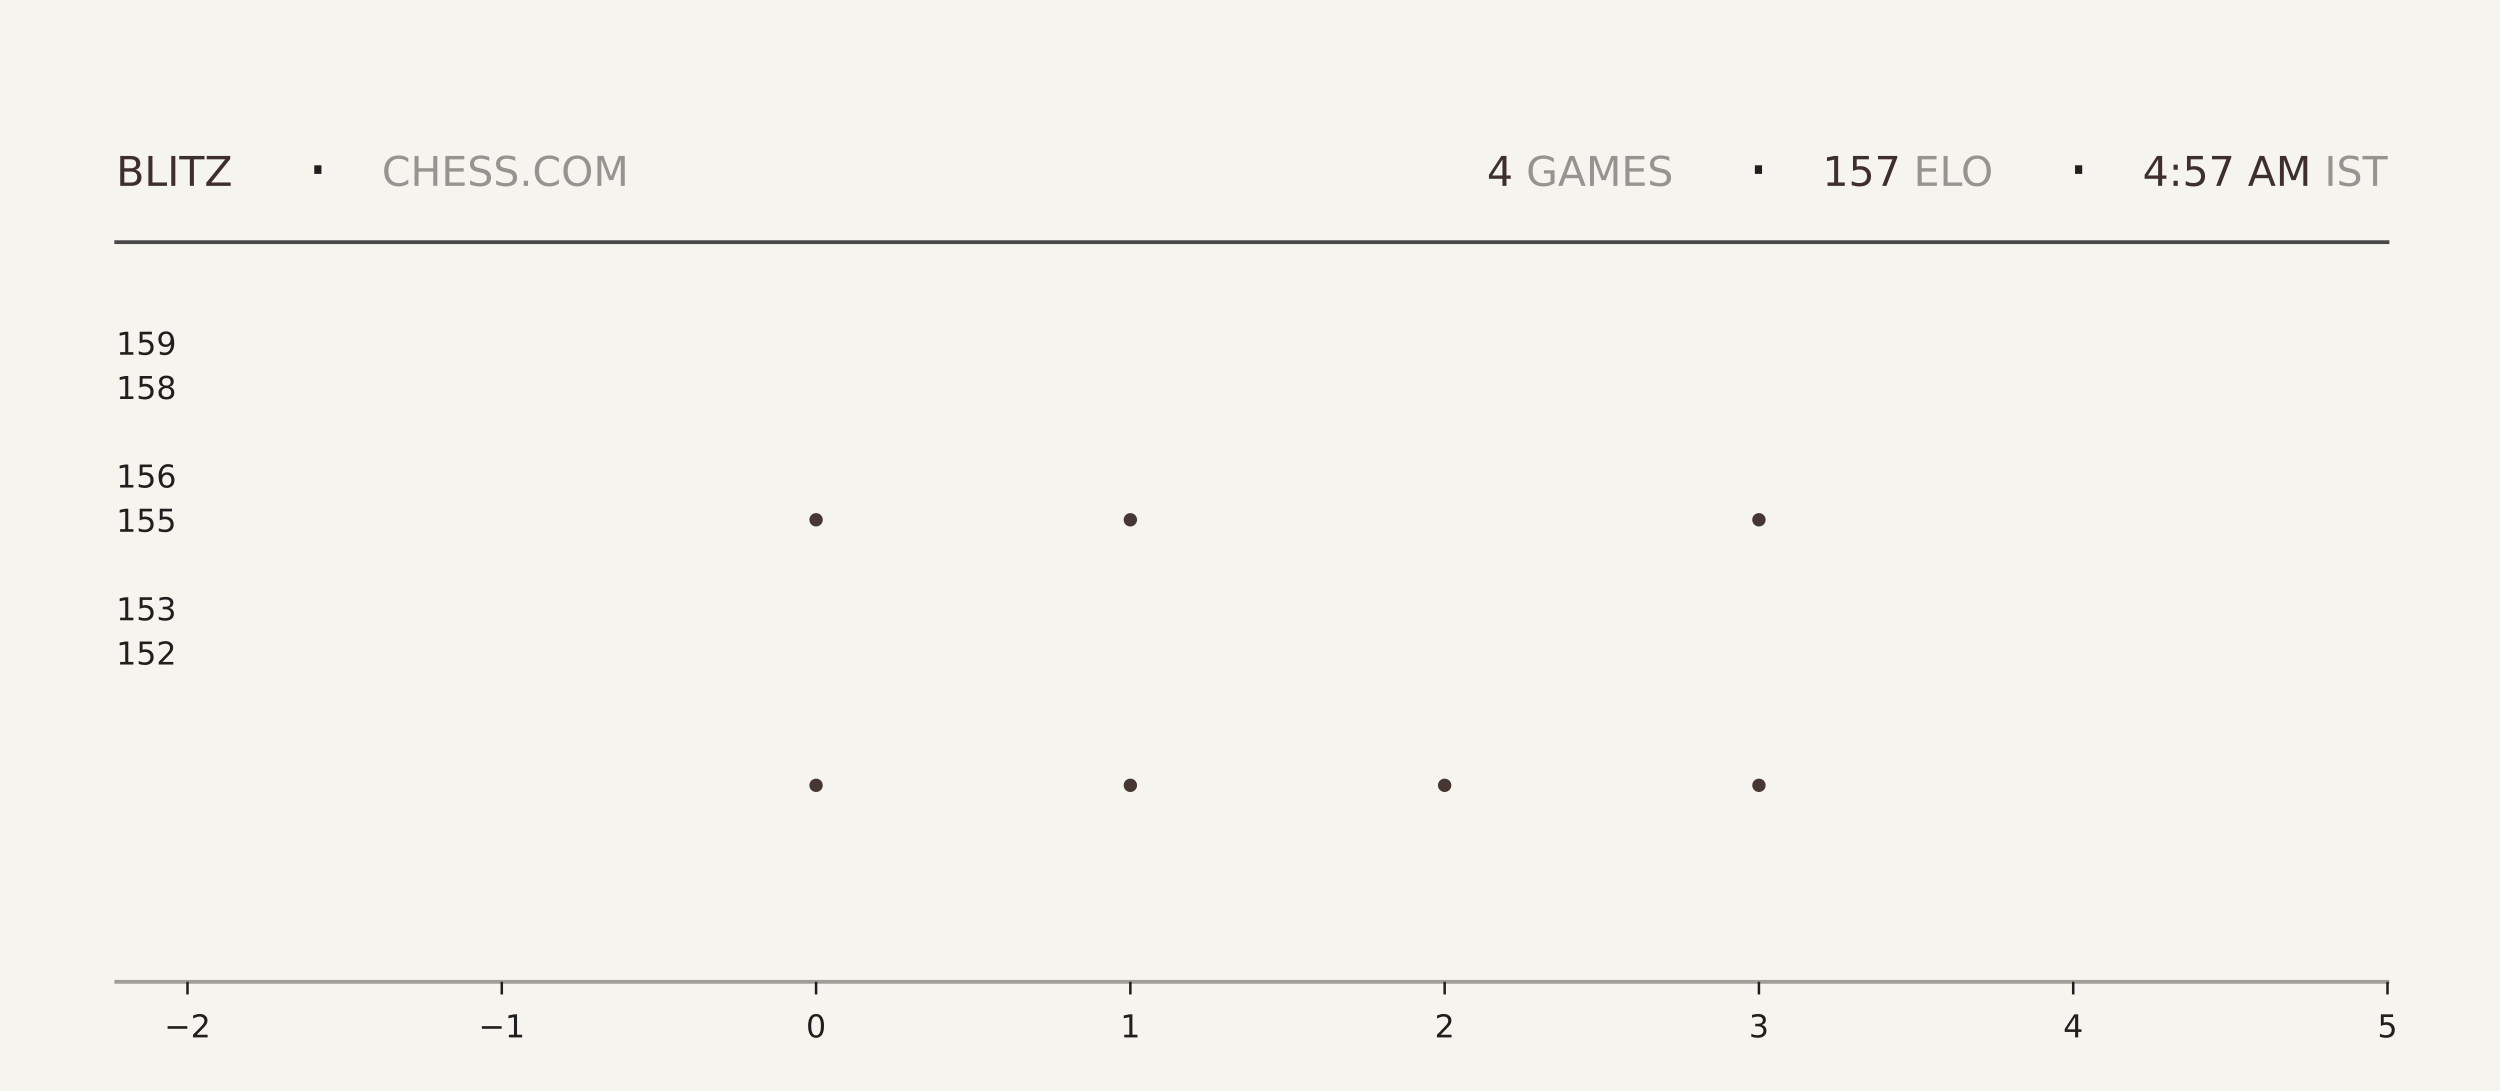
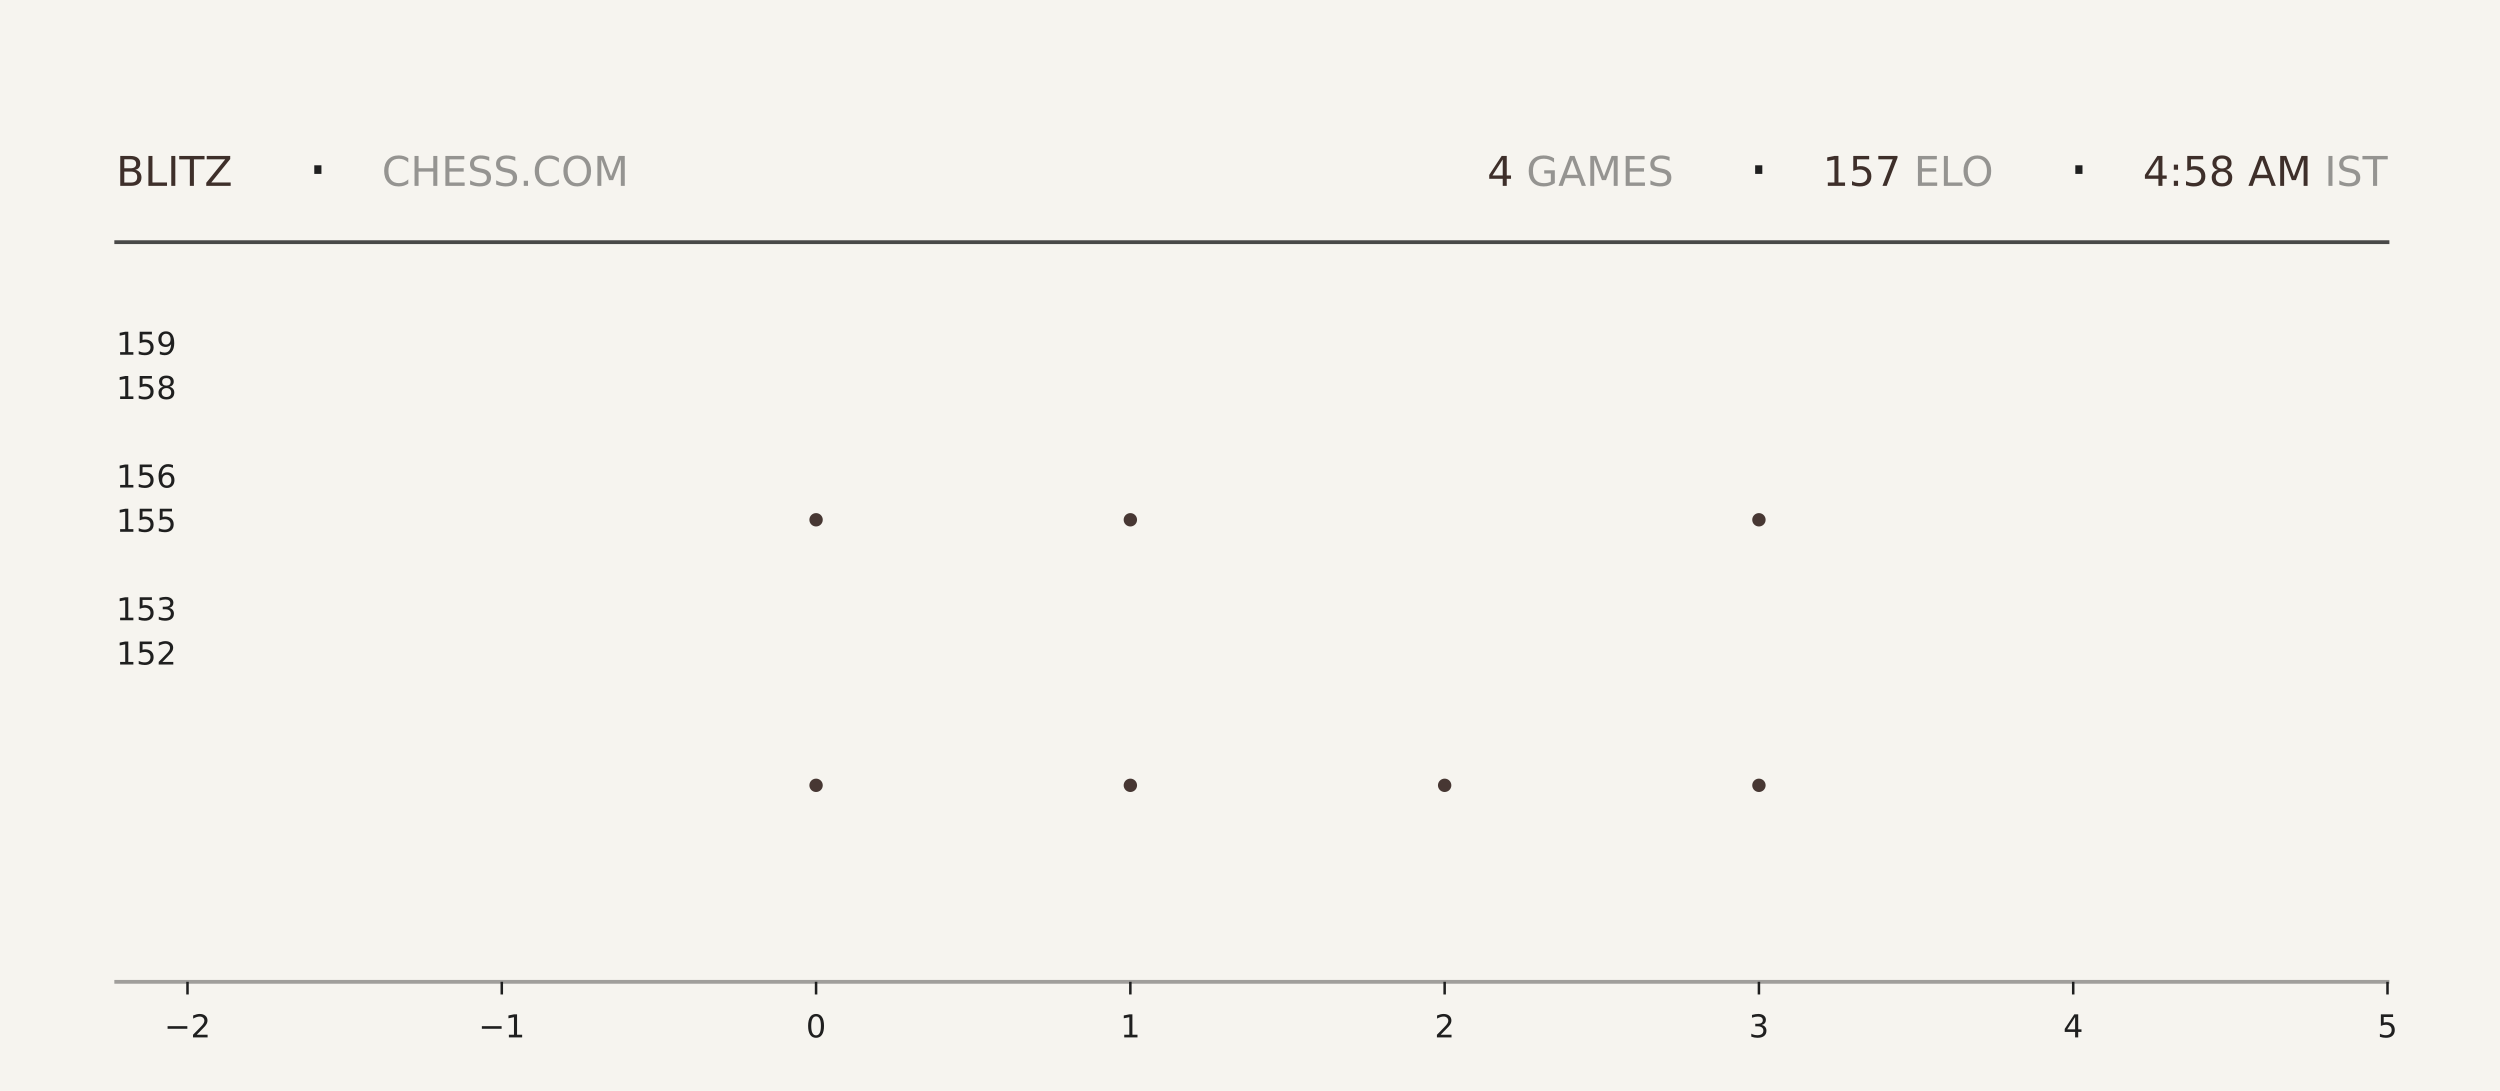
<svg xmlns="http://www.w3.org/2000/svg" xmlns:xlink="http://www.w3.org/1999/xlink" width="792pt" height="345.6pt" viewBox="0 0 792 345.6" version="1.1">
  <defs>
    <style type="text/css">*{stroke-linejoin: round; stroke-linecap: butt}</style>
  </defs>
  <g id="figure_1">
    <g id="patch_1">
      <path d="M 0 345.6  L 792 345.6  L 792 0  L 0 0  z " style="fill: #f6f4ef" />
    </g>
    <g id="axes_1">
      <g id="patch_2">
        <path d="M 59.4 311.04  L 756.36 311.04  L 756.36 103.68  L 59.4 103.68  z " style="fill: #f6f4ef" />
      </g>
      <g id="PathCollection_1">
        <defs>
-           <path id="mae5cc2f4e8" d="M 0 2.121  C 0.563 2.121 1.102 1.898 1.5 1.5  C 1.898 1.102 2.121 0.563 2.121 0  C 2.121 -0.563 1.898 -1.102 1.5 -1.5  C 1.102 -1.898 0.563 -2.121 0 -2.121  C -0.563 -2.121 -1.102 -1.898 -1.5 -1.5  C -1.898 -1.102 -2.121 -0.563 -2.121 0  C -2.121 0.563 -1.898 1.102 -1.5 1.5  C -1.102 1.898 -0.563 2.121 0 2.121  z " />
-         </defs>
-         <g clip-path="url(#pd25058e3bb)">
-           <use xlink:href="#mae5cc2f4e8" x="258.531" y="248.79" style="fill: #3e2f2a; fill-opacity: 0.95" />
-           <use xlink:href="#mae5cc2f4e8" x="258.531" y="164.668" style="fill: #3e2f2a; fill-opacity: 0.95" />
+           <path id="md2a9114b7a" d="M 0 2.121  C 0.563 2.121 1.102 1.898 1.5 1.5  C 1.898 1.102 2.121 0.563 2.121 0  C 2.121 -0.563 1.898 -1.102 1.5 -1.5  C 1.102 -1.898 0.563 -2.121 0 -2.121  C -0.563 -2.121 -1.102 -1.898 -1.5 -1.5  C -1.898 -1.102 -2.121 -0.563 -2.121 0  C -2.121 0.563 -1.898 1.102 -1.5 1.5  C -1.102 1.898 -0.563 2.121 0 2.121  z " />
+         </defs>
+         <g clip-path="url(#pe351874766)">
+           <use xlink:href="#md2a9114b7a" x="258.531" y="248.79" style="fill: #3e2f2a; fill-opacity: 0.95" />
+           <use xlink:href="#md2a9114b7a" x="258.531" y="164.668" style="fill: #3e2f2a; fill-opacity: 0.95" />
        </g>
      </g>
      <g id="PathCollection_2">
-         <g clip-path="url(#pd25058e3bb)">
-           <use xlink:href="#mae5cc2f4e8" x="358.097" y="248.79" style="fill: #3e2f2a; fill-opacity: 0.95" />
-           <use xlink:href="#mae5cc2f4e8" x="358.097" y="164.668" style="fill: #3e2f2a; fill-opacity: 0.95" />
-           <use xlink:href="#mae5cc2f4e8" x="358.097" y="80.547" style="fill: #3e2f2a; fill-opacity: 0.95" />
+         <g clip-path="url(#pe351874766)">
+           <use xlink:href="#md2a9114b7a" x="358.097" y="248.79" style="fill: #3e2f2a; fill-opacity: 0.95" />
+           <use xlink:href="#md2a9114b7a" x="358.097" y="164.668" style="fill: #3e2f2a; fill-opacity: 0.95" />
+           <use xlink:href="#md2a9114b7a" x="358.097" y="80.547" style="fill: #3e2f2a; fill-opacity: 0.95" />
        </g>
      </g>
      <g id="PathCollection_3">
-         <g clip-path="url(#pd25058e3bb)">
-           <use xlink:href="#mae5cc2f4e8" x="457.663" y="248.79" style="fill: #3e2f2a; fill-opacity: 0.95" />
+         <g clip-path="url(#pe351874766)">
+           <use xlink:href="#md2a9114b7a" x="457.663" y="248.79" style="fill: #3e2f2a; fill-opacity: 0.95" />
        </g>
      </g>
      <g id="PathCollection_4">
-         <g clip-path="url(#pd25058e3bb)">
-           <use xlink:href="#mae5cc2f4e8" x="557.229" y="248.79" style="fill: #3e2f2a; fill-opacity: 0.95" />
-           <use xlink:href="#mae5cc2f4e8" x="557.229" y="164.668" style="fill: #3e2f2a; fill-opacity: 0.95" />
-           <use xlink:href="#mae5cc2f4e8" x="557.229" y="80.547" style="fill: #3e2f2a; fill-opacity: 0.95" />
+         <g clip-path="url(#pe351874766)">
+           <use xlink:href="#md2a9114b7a" x="557.229" y="248.79" style="fill: #3e2f2a; fill-opacity: 0.95" />
+           <use xlink:href="#md2a9114b7a" x="557.229" y="164.668" style="fill: #3e2f2a; fill-opacity: 0.95" />
+           <use xlink:href="#md2a9114b7a" x="557.229" y="80.547" style="fill: #3e2f2a; fill-opacity: 0.95" />
        </g>
      </g>
      <g id="matplotlib.axis_1">
        <g id="xtick_1">
          <g id="line2d_1">
            <defs>
-               <path id="m220e42a709" d="M 0 0  L 0 4  " style="stroke: #1f1f1f; stroke-width: 0.8" />
+               <path id="m1682ea463a" d="M 0 0  L 0 4  " style="stroke: #1f1f1f; stroke-width: 0.8" />
            </defs>
            <g>
-               <use xlink:href="#m220e42a709" x="59.4" y="311.04" style="fill: #1f1f1f; stroke: #1f1f1f; stroke-width: 0.8" />
+               <use xlink:href="#m1682ea463a" x="59.4" y="311.04" style="fill: #1f1f1f; stroke: #1f1f1f; stroke-width: 0.8" />
            </g>
          </g>
          <g id="text_1">
            <g style="fill: #1f1f1f" transform="translate(52.02891 328.6384) scale(0.1 -0.1)">
              <defs>
                <path id="DejaVuSans-2212" d="M 678 2272  L 4684 2272  L 4684 1741  L 678 1741  L 678 2272  z " transform="scale(0.015625)" />
                <path id="DejaVuSans-32" d="M 1228 531  L 3431 531  L 3431 0  L 469 0  L 469 531  Q 828 903 1448 1529  Q 2069 2156 2228 2338  Q 2531 2678 2651 2914  Q 2772 3150 2772 3378  Q 2772 3750 2511 3984  Q 2250 4219 1831 4219  Q 1534 4219 1204 4116  Q 875 4013 500 3803  L 500 4441  Q 881 4594 1212 4672  Q 1544 4750 1819 4750  Q 2544 4750 2975 4387  Q 3406 4025 3406 3419  Q 3406 3131 3298 2873  Q 3191 2616 2906 2266  Q 2828 2175 2409 1742  Q 1991 1309 1228 531  z " transform="scale(0.015625)" />
              </defs>
              <use xlink:href="#DejaVuSans-2212" />
              <use xlink:href="#DejaVuSans-32" transform="translate(83.78906 0)" />
            </g>
          </g>
        </g>
        <g id="xtick_2">
          <g id="line2d_2">
            <g>
-               <use xlink:href="#m220e42a709" x="158.966" y="311.04" style="fill: #1f1f1f; stroke: #1f1f1f; stroke-width: 0.8" />
+               <use xlink:href="#m1682ea463a" x="158.966" y="311.04" style="fill: #1f1f1f; stroke: #1f1f1f; stroke-width: 0.8" />
            </g>
          </g>
          <g id="text_2">
            <g style="fill: #1f1f1f" transform="translate(151.5946 328.6384) scale(0.1 -0.1)">
              <defs>
                <path id="DejaVuSans-31" d="M 794 531  L 1825 531  L 1825 4091  L 703 3866  L 703 4441  L 1819 4666  L 2450 4666  L 2450 531  L 3481 531  L 3481 0  L 794 0  L 794 531  z " transform="scale(0.015625)" />
              </defs>
              <use xlink:href="#DejaVuSans-2212" />
              <use xlink:href="#DejaVuSans-31" transform="translate(83.78906 0)" />
            </g>
          </g>
        </g>
        <g id="xtick_3">
          <g id="line2d_3">
            <g>
-               <use xlink:href="#m220e42a709" x="258.531" y="311.04" style="fill: #1f1f1f; stroke: #1f1f1f; stroke-width: 0.8" />
+               <use xlink:href="#m1682ea463a" x="258.531" y="311.04" style="fill: #1f1f1f; stroke: #1f1f1f; stroke-width: 0.8" />
            </g>
          </g>
          <g id="text_3">
            <g style="fill: #1f1f1f" transform="translate(255.3502 328.6384) scale(0.1 -0.1)">
              <defs>
                <path id="DejaVuSans-30" d="M 2034 4250  Q 1547 4250 1301 3770  Q 1056 3291 1056 2328  Q 1056 1369 1301 889  Q 1547 409 2034 409  Q 2525 409 2770 889  Q 3016 1369 3016 2328  Q 3016 3291 2770 3770  Q 2525 4250 2034 4250  z M 2034 4750  Q 2819 4750 3233 4129  Q 3647 3509 3647 2328  Q 3647 1150 3233 529  Q 2819 -91 2034 -91  Q 1250 -91 836 529  Q 422 1150 422 2328  Q 422 3509 836 4129  Q 1250 4750 2034 4750  z " transform="scale(0.015625)" />
              </defs>
              <use xlink:href="#DejaVuSans-30" />
            </g>
          </g>
        </g>
        <g id="xtick_4">
          <g id="line2d_4">
            <g>
-               <use xlink:href="#m220e42a709" x="358.097" y="311.04" style="fill: #1f1f1f; stroke: #1f1f1f; stroke-width: 0.8" />
+               <use xlink:href="#m1682ea463a" x="358.097" y="311.04" style="fill: #1f1f1f; stroke: #1f1f1f; stroke-width: 0.8" />
            </g>
          </g>
          <g id="text_4">
            <g style="fill: #1f1f1f" transform="translate(354.9159 328.6384) scale(0.1 -0.1)">
              <use xlink:href="#DejaVuSans-31" />
            </g>
          </g>
        </g>
        <g id="xtick_5">
          <g id="line2d_5">
            <g>
-               <use xlink:href="#m220e42a709" x="457.663" y="311.04" style="fill: #1f1f1f; stroke: #1f1f1f; stroke-width: 0.8" />
+               <use xlink:href="#m1682ea463a" x="457.663" y="311.04" style="fill: #1f1f1f; stroke: #1f1f1f; stroke-width: 0.8" />
            </g>
          </g>
          <g id="text_5">
            <g style="fill: #1f1f1f" transform="translate(454.4816 328.6384) scale(0.1 -0.1)">
              <use xlink:href="#DejaVuSans-32" />
            </g>
          </g>
        </g>
        <g id="xtick_6">
          <g id="line2d_6">
            <g>
-               <use xlink:href="#m220e42a709" x="557.229" y="311.04" style="fill: #1f1f1f; stroke: #1f1f1f; stroke-width: 0.8" />
+               <use xlink:href="#m1682ea463a" x="557.229" y="311.04" style="fill: #1f1f1f; stroke: #1f1f1f; stroke-width: 0.8" />
            </g>
          </g>
          <g id="text_6">
            <g style="fill: #1f1f1f" transform="translate(554.0473 328.6384) scale(0.1 -0.1)">
              <defs>
                <path id="DejaVuSans-33" d="M 2597 2516  Q 3050 2419 3304 2112  Q 3559 1806 3559 1356  Q 3559 666 3084 287  Q 2609 -91 1734 -91  Q 1441 -91 1130 -33  Q 819 25 488 141  L 488 750  Q 750 597 1062 519  Q 1375 441 1716 441  Q 2309 441 2620 675  Q 2931 909 2931 1356  Q 2931 1769 2642 2001  Q 2353 2234 1838 2234  L 1294 2234  L 1294 2753  L 1863 2753  Q 2328 2753 2575 2939  Q 2822 3125 2822 3475  Q 2822 3834 2567 4026  Q 2313 4219 1838 4219  Q 1578 4219 1281 4162  Q 984 4106 628 3988  L 628 4550  Q 988 4650 1302 4700  Q 1616 4750 1894 4750  Q 2613 4750 3031 4423  Q 3450 4097 3450 3541  Q 3450 3153 3228 2886  Q 3006 2619 2597 2516  z " transform="scale(0.015625)" />
              </defs>
              <use xlink:href="#DejaVuSans-33" />
            </g>
          </g>
        </g>
        <g id="xtick_7">
          <g id="line2d_7">
            <g>
-               <use xlink:href="#m220e42a709" x="656.794" y="311.04" style="fill: #1f1f1f; stroke: #1f1f1f; stroke-width: 0.8" />
+               <use xlink:href="#m1682ea463a" x="656.794" y="311.04" style="fill: #1f1f1f; stroke: #1f1f1f; stroke-width: 0.8" />
            </g>
          </g>
          <g id="text_7">
            <g style="fill: #1f1f1f" transform="translate(653.613 328.6384) scale(0.1 -0.1)">
              <defs>
                <path id="DejaVuSans-34" d="M 2419 4116  L 825 1625  L 2419 1625  L 2419 4116  z M 2253 4666  L 3047 4666  L 3047 1625  L 3713 1625  L 3713 1100  L 3047 1100  L 3047 0  L 2419 0  L 2419 1100  L 313 1100  L 313 1709  L 2253 4666  z " transform="scale(0.015625)" />
              </defs>
              <use xlink:href="#DejaVuSans-34" />
            </g>
          </g>
        </g>
        <g id="xtick_8">
          <g id="line2d_8">
            <g>
-               <use xlink:href="#m220e42a709" x="756.36" y="311.04" style="fill: #1f1f1f; stroke: #1f1f1f; stroke-width: 0.8" />
+               <use xlink:href="#m1682ea463a" x="756.36" y="311.04" style="fill: #1f1f1f; stroke: #1f1f1f; stroke-width: 0.8" />
            </g>
          </g>
          <g id="text_8">
            <g style="fill: #1f1f1f" transform="translate(753.1788 328.6384) scale(0.1 -0.1)">
              <defs>
                <path id="DejaVuSans-35" d="M 691 4666  L 3169 4666  L 3169 4134  L 1269 4134  L 1269 2991  Q 1406 3038 1543 3061  Q 1681 3084 1819 3084  Q 2600 3084 3056 2656  Q 3513 2228 3513 1497  Q 3513 744 3044 326  Q 2575 -91 1722 -91  Q 1428 -91 1123 -41  Q 819 9 494 109  L 494 744  Q 775 591 1075 516  Q 1375 441 1709 441  Q 2250 441 2565 725  Q 2881 1009 2881 1497  Q 2881 1984 2565 2268  Q 2250 2553 1709 2553  Q 1456 2553 1204 2497  Q 953 2441 691 2322  L 691 4666  z " transform="scale(0.015625)" />
              </defs>
              <use xlink:href="#DejaVuSans-35" />
            </g>
          </g>
        </g>
      </g>
      <g id="matplotlib.axis_2">
        <g id="ytick_1">
          <g id="line2d_9" />
          <g id="text_9">
            <g style="fill: #1f1f1f" transform="translate(36.8125 210.5283) scale(0.1 -0.1)">
              <use xlink:href="#DejaVuSans-31" />
              <use xlink:href="#DejaVuSans-35" transform="translate(63.62305 0)" />
              <use xlink:href="#DejaVuSans-32" transform="translate(127.2461 0)" />
            </g>
          </g>
        </g>
        <g id="ytick_2">
          <g id="line2d_10" />
          <g id="text_10">
            <g style="fill: #1f1f1f" transform="translate(36.8125 196.508) scale(0.1 -0.1)">
              <use xlink:href="#DejaVuSans-31" />
              <use xlink:href="#DejaVuSans-35" transform="translate(63.62305 0)" />
              <use xlink:href="#DejaVuSans-33" transform="translate(127.2461 0)" />
            </g>
          </g>
        </g>
        <g id="ytick_3">
          <g id="line2d_11" />
          <g id="text_11">
            <g style="fill: #1f1f1f" transform="translate(36.8125 168.4675) scale(0.1 -0.1)">
              <use xlink:href="#DejaVuSans-31" />
              <use xlink:href="#DejaVuSans-35" transform="translate(63.62305 0)" />
              <use xlink:href="#DejaVuSans-35" transform="translate(127.2461 0)" />
            </g>
          </g>
        </g>
        <g id="ytick_4">
          <g id="line2d_12" />
          <g id="text_12">
            <g style="fill: #1f1f1f" transform="translate(36.8125 154.4472) scale(0.1 -0.1)">
              <defs>
                <path id="DejaVuSans-36" d="M 2113 2584  Q 1688 2584 1439 2293  Q 1191 2003 1191 1497  Q 1191 994 1439 701  Q 1688 409 2113 409  Q 2538 409 2786 701  Q 3034 994 3034 1497  Q 3034 2003 2786 2293  Q 2538 2584 2113 2584  z M 3366 4563  L 3366 3988  Q 3128 4100 2886 4159  Q 2644 4219 2406 4219  Q 1781 4219 1451 3797  Q 1122 3375 1075 2522  Q 1259 2794 1537 2939  Q 1816 3084 2150 3084  Q 2853 3084 3261 2657  Q 3669 2231 3669 1497  Q 3669 778 3244 343  Q 2819 -91 2113 -91  Q 1303 -91 875 529  Q 447 1150 447 2328  Q 447 3434 972 4092  Q 1497 4750 2381 4750  Q 2619 4750 2861 4703  Q 3103 4656 3366 4563  z " transform="scale(0.015625)" />
              </defs>
              <use xlink:href="#DejaVuSans-31" />
              <use xlink:href="#DejaVuSans-35" transform="translate(63.62305 0)" />
              <use xlink:href="#DejaVuSans-36" transform="translate(127.2461 0)" />
            </g>
          </g>
        </g>
        <g id="ytick_5">
          <g id="line2d_13" />
          <g id="text_13">
            <g style="fill: #1f1f1f" transform="translate(36.8125 126.4066) scale(0.1 -0.1)">
              <defs>
                <path id="DejaVuSans-38" d="M 2034 2216  Q 1584 2216 1326 1975  Q 1069 1734 1069 1313  Q 1069 891 1326 650  Q 1584 409 2034 409  Q 2484 409 2743 651  Q 3003 894 3003 1313  Q 3003 1734 2745 1975  Q 2488 2216 2034 2216  z M 1403 2484  Q 997 2584 770 2862  Q 544 3141 544 3541  Q 544 4100 942 4425  Q 1341 4750 2034 4750  Q 2731 4750 3128 4425  Q 3525 4100 3525 3541  Q 3525 3141 3298 2862  Q 3072 2584 2669 2484  Q 3125 2378 3379 2068  Q 3634 1759 3634 1313  Q 3634 634 3220 271  Q 2806 -91 2034 -91  Q 1263 -91 848 271  Q 434 634 434 1313  Q 434 1759 690 2068  Q 947 2378 1403 2484  z M 1172 3481  Q 1172 3119 1398 2916  Q 1625 2713 2034 2713  Q 2441 2713 2670 2916  Q 2900 3119 2900 3481  Q 2900 3844 2670 4047  Q 2441 4250 2034 4250  Q 1625 4250 1398 4047  Q 1172 3844 1172 3481  z " transform="scale(0.015625)" />
              </defs>
              <use xlink:href="#DejaVuSans-31" />
              <use xlink:href="#DejaVuSans-35" transform="translate(63.62305 0)" />
              <use xlink:href="#DejaVuSans-38" transform="translate(127.2461 0)" />
            </g>
          </g>
        </g>
        <g id="ytick_6">
          <g id="line2d_14" />
          <g id="text_14">
            <g style="fill: #1f1f1f" transform="translate(36.8125 112.3863) scale(0.1 -0.1)">
              <defs>
                <path id="DejaVuSans-39" d="M 703 97  L 703 672  Q 941 559 1184 500  Q 1428 441 1663 441  Q 2288 441 2617 861  Q 2947 1281 2994 2138  Q 2813 1869 2534 1725  Q 2256 1581 1919 1581  Q 1219 1581 811 2004  Q 403 2428 403 3163  Q 403 3881 828 4315  Q 1253 4750 1959 4750  Q 2769 4750 3195 4129  Q 3622 3509 3622 2328  Q 3622 1225 3098 567  Q 2575 -91 1691 -91  Q 1453 -91 1209 -44  Q 966 3 703 97  z M 1959 2075  Q 2384 2075 2632 2365  Q 2881 2656 2881 3163  Q 2881 3666 2632 3958  Q 2384 4250 1959 4250  Q 1534 4250 1286 3958  Q 1038 3666 1038 3163  Q 1038 2656 1286 2365  Q 1534 2075 1959 2075  z " transform="scale(0.015625)" />
              </defs>
              <use xlink:href="#DejaVuSans-31" />
              <use xlink:href="#DejaVuSans-35" transform="translate(63.62305 0)" />
              <use xlink:href="#DejaVuSans-39" transform="translate(127.2461 0)" />
            </g>
          </g>
        </g>
      </g>
    </g>
    <g id="line2d_15">
      <path d="M 36.82 76.723  L 756.36 76.723  " style="fill: none; stroke: #1f1f1f; stroke-opacity: 0.8; stroke-width: 1.2; stroke-linecap: square" />
    </g>
    <g id="line2d_16">
      <path d="M 36.82 311.04  L 756.36 311.04  " style="fill: none; stroke: #1f1f1f; stroke-opacity: 0.4; stroke-width: 1.2; stroke-linecap: square" />
    </g>
    <g id="text_15">
      <g style="fill: #3e2f2a" transform="translate(36.82 58.88319) scale(0.13 -0.13)">
        <defs>
          <path id="DejaVuSans-42" d="M 1259 2228  L 1259 519  L 2272 519  Q 2781 519 3026 730  Q 3272 941 3272 1375  Q 3272 1813 3026 2020  Q 2781 2228 2272 2228  L 1259 2228  z M 1259 4147  L 1259 2741  L 2194 2741  Q 2656 2741 2882 2914  Q 3109 3088 3109 3444  Q 3109 3797 2882 3972  Q 2656 4147 2194 4147  L 1259 4147  z M 628 4666  L 2241 4666  Q 2963 4666 3353 4366  Q 3744 4066 3744 3513  Q 3744 3084 3544 2831  Q 3344 2578 2956 2516  Q 3422 2416 3680 2098  Q 3938 1781 3938 1306  Q 3938 681 3513 340  Q 3088 0 2303 0  L 628 0  L 628 4666  z " transform="scale(0.015625)" />
          <path id="DejaVuSans-4c" d="M 628 4666  L 1259 4666  L 1259 531  L 3531 531  L 3531 0  L 628 0  L 628 4666  z " transform="scale(0.015625)" />
          <path id="DejaVuSans-49" d="M 628 4666  L 1259 4666  L 1259 0  L 628 0  L 628 4666  z " transform="scale(0.015625)" />
          <path id="DejaVuSans-54" d="M -19 4666  L 3928 4666  L 3928 4134  L 2272 4134  L 2272 0  L 1638 0  L 1638 4134  L -19 4134  L -19 4666  z " transform="scale(0.015625)" />
          <path id="DejaVuSans-5a" d="M 359 4666  L 4025 4666  L 4025 4184  L 1075 531  L 4097 531  L 4097 0  L 288 0  L 288 481  L 3238 4134  L 359 4134  L 359 4666  z " transform="scale(0.015625)" />
        </defs>
        <use xlink:href="#DejaVuSans-42" />
        <use xlink:href="#DejaVuSans-4c" transform="translate(68.60352 0)" />
        <use xlink:href="#DejaVuSans-49" transform="translate(124.3164 0)" />
        <use xlink:href="#DejaVuSans-54" transform="translate(153.8086 0)" />
        <use xlink:href="#DejaVuSans-5a" transform="translate(214.8926 0)" />
      </g>
    </g>
    <g id="text_16">
      <g style="fill: #1f1f1f" transform="translate(97.21 61.36662) scale(0.22 -0.22)">
        <defs>
          <path id="DejaVuSans-b7" d="M 684 2619  L 1344 2619  L 1344 1825  L 684 1825  L 684 2619  z " transform="scale(0.015625)" />
        </defs>
        <use xlink:href="#DejaVuSans-b7" />
      </g>
    </g>
    <g id="text_17">
      <g style="fill: #1f1f1f; opacity: 0.45" transform="translate(120.97 58.88319) scale(0.13 -0.13)">
        <defs>
          <path id="DejaVuSans-43" d="M 4122 4306  L 4122 3641  Q 3803 3938 3442 4084  Q 3081 4231 2675 4231  Q 1875 4231 1450 3742  Q 1025 3253 1025 2328  Q 1025 1406 1450 917  Q 1875 428 2675 428  Q 3081 428 3442 575  Q 3803 722 4122 1019  L 4122 359  Q 3791 134 3420 21  Q 3050 -91 2638 -91  Q 1578 -91 968 557  Q 359 1206 359 2328  Q 359 3453 968 4101  Q 1578 4750 2638 4750  Q 3056 4750 3426 4639  Q 3797 4528 4122 4306  z " transform="scale(0.015625)" />
          <path id="DejaVuSans-48" d="M 628 4666  L 1259 4666  L 1259 2753  L 3553 2753  L 3553 4666  L 4184 4666  L 4184 0  L 3553 0  L 3553 2222  L 1259 2222  L 1259 0  L 628 0  L 628 4666  z " transform="scale(0.015625)" />
          <path id="DejaVuSans-45" d="M 628 4666  L 3578 4666  L 3578 4134  L 1259 4134  L 1259 2753  L 3481 2753  L 3481 2222  L 1259 2222  L 1259 531  L 3634 531  L 3634 0  L 628 0  L 628 4666  z " transform="scale(0.015625)" />
          <path id="DejaVuSans-53" d="M 3425 4513  L 3425 3897  Q 3066 4069 2747 4153  Q 2428 4238 2131 4238  Q 1616 4238 1336 4038  Q 1056 3838 1056 3469  Q 1056 3159 1242 3001  Q 1428 2844 1947 2747  L 2328 2669  Q 3034 2534 3370 2195  Q 3706 1856 3706 1288  Q 3706 609 3251 259  Q 2797 -91 1919 -91  Q 1588 -91 1214 -16  Q 841 59 441 206  L 441 856  Q 825 641 1194 531  Q 1563 422 1919 422  Q 2459 422 2753 634  Q 3047 847 3047 1241  Q 3047 1584 2836 1778  Q 2625 1972 2144 2069  L 1759 2144  Q 1053 2284 737 2584  Q 422 2884 422 3419  Q 422 4038 858 4394  Q 1294 4750 2059 4750  Q 2388 4750 2728 4690  Q 3069 4631 3425 4513  z " transform="scale(0.015625)" />
          <path id="DejaVuSans-2e" d="M 684 794  L 1344 794  L 1344 0  L 684 0  L 684 794  z " transform="scale(0.015625)" />
          <path id="DejaVuSans-4f" d="M 2522 4238  Q 1834 4238 1429 3725  Q 1025 3213 1025 2328  Q 1025 1447 1429 934  Q 1834 422 2522 422  Q 3209 422 3611 934  Q 4013 1447 4013 2328  Q 4013 3213 3611 3725  Q 3209 4238 2522 4238  z M 2522 4750  Q 3503 4750 4090 4092  Q 4678 3434 4678 2328  Q 4678 1225 4090 567  Q 3503 -91 2522 -91  Q 1538 -91 948 565  Q 359 1222 359 2328  Q 359 3434 948 4092  Q 1538 4750 2522 4750  z " transform="scale(0.015625)" />
          <path id="DejaVuSans-4d" d="M 628 4666  L 1569 4666  L 2759 1491  L 3956 4666  L 4897 4666  L 4897 0  L 4281 0  L 4281 4097  L 3078 897  L 2444 897  L 1241 4097  L 1241 0  L 628 0  L 628 4666  z " transform="scale(0.015625)" />
        </defs>
        <use xlink:href="#DejaVuSans-43" />
        <use xlink:href="#DejaVuSans-48" transform="translate(69.82422 0)" />
        <use xlink:href="#DejaVuSans-45" transform="translate(145.0195 0)" />
        <use xlink:href="#DejaVuSans-53" transform="translate(208.2031 0)" />
        <use xlink:href="#DejaVuSans-53" transform="translate(271.6797 0)" />
        <use xlink:href="#DejaVuSans-2e" transform="translate(335.1562 0)" />
        <use xlink:href="#DejaVuSans-43" transform="translate(366.9434 0)" />
        <use xlink:href="#DejaVuSans-4f" transform="translate(436.7676 0)" />
        <use xlink:href="#DejaVuSans-4d" transform="translate(515.4785 0)" />
      </g>
    </g>
    <g id="text_18">
-       <g style="fill: #3e2f2a" transform="translate(471.06 58.88319) scale(0.13 -0.13)">
+       <g style="fill: #3e2f2a" transform="translate(471.15 58.88319) scale(0.13 -0.13)">
        <use xlink:href="#DejaVuSans-34" />
      </g>
    </g>
    <g id="text_19">
-       <g style="fill: #1f1f1f; opacity: 0.45" transform="translate(479.34 58.88319) scale(0.13 -0.13)">
+       <g style="fill: #1f1f1f; opacity: 0.45" transform="translate(479.43 58.88319) scale(0.13 -0.13)">
        <defs>
          <path id="DejaVuSans-20" transform="scale(0.015625)" />
          <path id="DejaVuSans-47" d="M 3809 666  L 3809 1919  L 2778 1919  L 2778 2438  L 4434 2438  L 4434 434  Q 4069 175 3628 42  Q 3188 -91 2688 -91  Q 1594 -91 976 548  Q 359 1188 359 2328  Q 359 3472 976 4111  Q 1594 4750 2688 4750  Q 3144 4750 3555 4637  Q 3966 4525 4313 4306  L 4313 3634  Q 3963 3931 3569 4081  Q 3175 4231 2741 4231  Q 1884 4231 1454 3753  Q 1025 3275 1025 2328  Q 1025 1384 1454 906  Q 1884 428 2741 428  Q 3075 428 3337 486  Q 3600 544 3809 666  z " transform="scale(0.015625)" />
          <path id="DejaVuSans-41" d="M 2188 4044  L 1331 1722  L 3047 1722  L 2188 4044  z M 1831 4666  L 2547 4666  L 4325 0  L 3669 0  L 3244 1197  L 1141 1197  L 716 0  L 50 0  L 1831 4666  z " transform="scale(0.015625)" />
        </defs>
        <use xlink:href="#DejaVuSans-20" />
        <use xlink:href="#DejaVuSans-47" transform="translate(31.78711 0)" />
        <use xlink:href="#DejaVuSans-41" transform="translate(109.2773 0)" />
        <use xlink:href="#DejaVuSans-4d" transform="translate(177.6855 0)" />
        <use xlink:href="#DejaVuSans-45" transform="translate(263.9648 0)" />
        <use xlink:href="#DejaVuSans-53" transform="translate(327.1484 0)" />
      </g>
    </g>
    <g id="text_20">
-       <g style="fill: #1f1f1f" transform="translate(553.59 61.36662) scale(0.22 -0.22)">
+       <g style="fill: #1f1f1f" transform="translate(553.68 61.36662) scale(0.22 -0.22)">
        <use xlink:href="#DejaVuSans-b7" />
      </g>
    </g>
    <g id="text_21">
-       <g style="fill: #3e2f2a" transform="translate(577.35 58.88319) scale(0.13 -0.13)">
+       <g style="fill: #3e2f2a" transform="translate(577.44 58.88319) scale(0.13 -0.13)">
        <defs>
          <path id="DejaVuSans-37" d="M 525 4666  L 3525 4666  L 3525 4397  L 1831 0  L 1172 0  L 2766 4134  L 525 4134  L 525 4666  z " transform="scale(0.015625)" />
        </defs>
        <use xlink:href="#DejaVuSans-31" />
        <use xlink:href="#DejaVuSans-35" transform="translate(63.62305 0)" />
        <use xlink:href="#DejaVuSans-37" transform="translate(127.2461 0)" />
      </g>
    </g>
    <g id="text_22">
-       <g style="fill: #1f1f1f; opacity: 0.45" transform="translate(602.1 58.88319) scale(0.13 -0.13)">
+       <g style="fill: #1f1f1f; opacity: 0.45" transform="translate(602.19 58.88319) scale(0.13 -0.13)">
        <use xlink:href="#DejaVuSans-20" />
        <use xlink:href="#DejaVuSans-45" transform="translate(31.78711 0)" />
        <use xlink:href="#DejaVuSans-4c" transform="translate(94.9707 0)" />
        <use xlink:href="#DejaVuSans-4f" transform="translate(147.0586 0)" />
      </g>
    </g>
    <g id="text_23">
-       <g style="fill: #1f1f1f" transform="translate(655.02 61.36662) scale(0.22 -0.22)">
+       <g style="fill: #1f1f1f" transform="translate(655.11 61.36662) scale(0.22 -0.22)">
        <use xlink:href="#DejaVuSans-b7" />
      </g>
    </g>
    <g id="text_24">
-       <g style="fill: #3e2f2a" transform="translate(678.78 58.88319) scale(0.13 -0.13)">
+       <g style="fill: #3e2f2a" transform="translate(678.87 58.88319) scale(0.13 -0.13)">
        <defs>
          <path id="DejaVuSans-3a" d="M 750 794  L 1409 794  L 1409 0  L 750 0  L 750 794  z M 750 3309  L 1409 3309  L 1409 2516  L 750 2516  L 750 3309  z " transform="scale(0.015625)" />
        </defs>
        <use xlink:href="#DejaVuSans-34" />
        <use xlink:href="#DejaVuSans-3a" transform="translate(63.62305 0)" />
        <use xlink:href="#DejaVuSans-35" transform="translate(97.31445 0)" />
-         <use xlink:href="#DejaVuSans-37" transform="translate(160.9375 0)" />
+         <use xlink:href="#DejaVuSans-38" transform="translate(160.9375 0)" />
        <use xlink:href="#DejaVuSans-20" transform="translate(224.5605 0)" />
        <use xlink:href="#DejaVuSans-41" transform="translate(256.3477 0)" />
        <use xlink:href="#DejaVuSans-4d" transform="translate(324.7559 0)" />
      </g>
    </g>
    <g id="text_25">
      <g style="fill: #1f1f1f; opacity: 0.45" transform="translate(732.24 58.88319) scale(0.13 -0.13)">
        <use xlink:href="#DejaVuSans-20" />
        <use xlink:href="#DejaVuSans-49" transform="translate(31.78711 0)" />
        <use xlink:href="#DejaVuSans-53" transform="translate(61.2793 0)" />
        <use xlink:href="#DejaVuSans-54" transform="translate(124.7559 0)" />
      </g>
    </g>
  </g>
  <defs>
-     <clipPath id="pd25058e3bb">
+     <clipPath id="pe351874766">
      <rect x="59.4" y="103.68" width="696.96" height="207.36" />
    </clipPath>
  </defs>
</svg>
